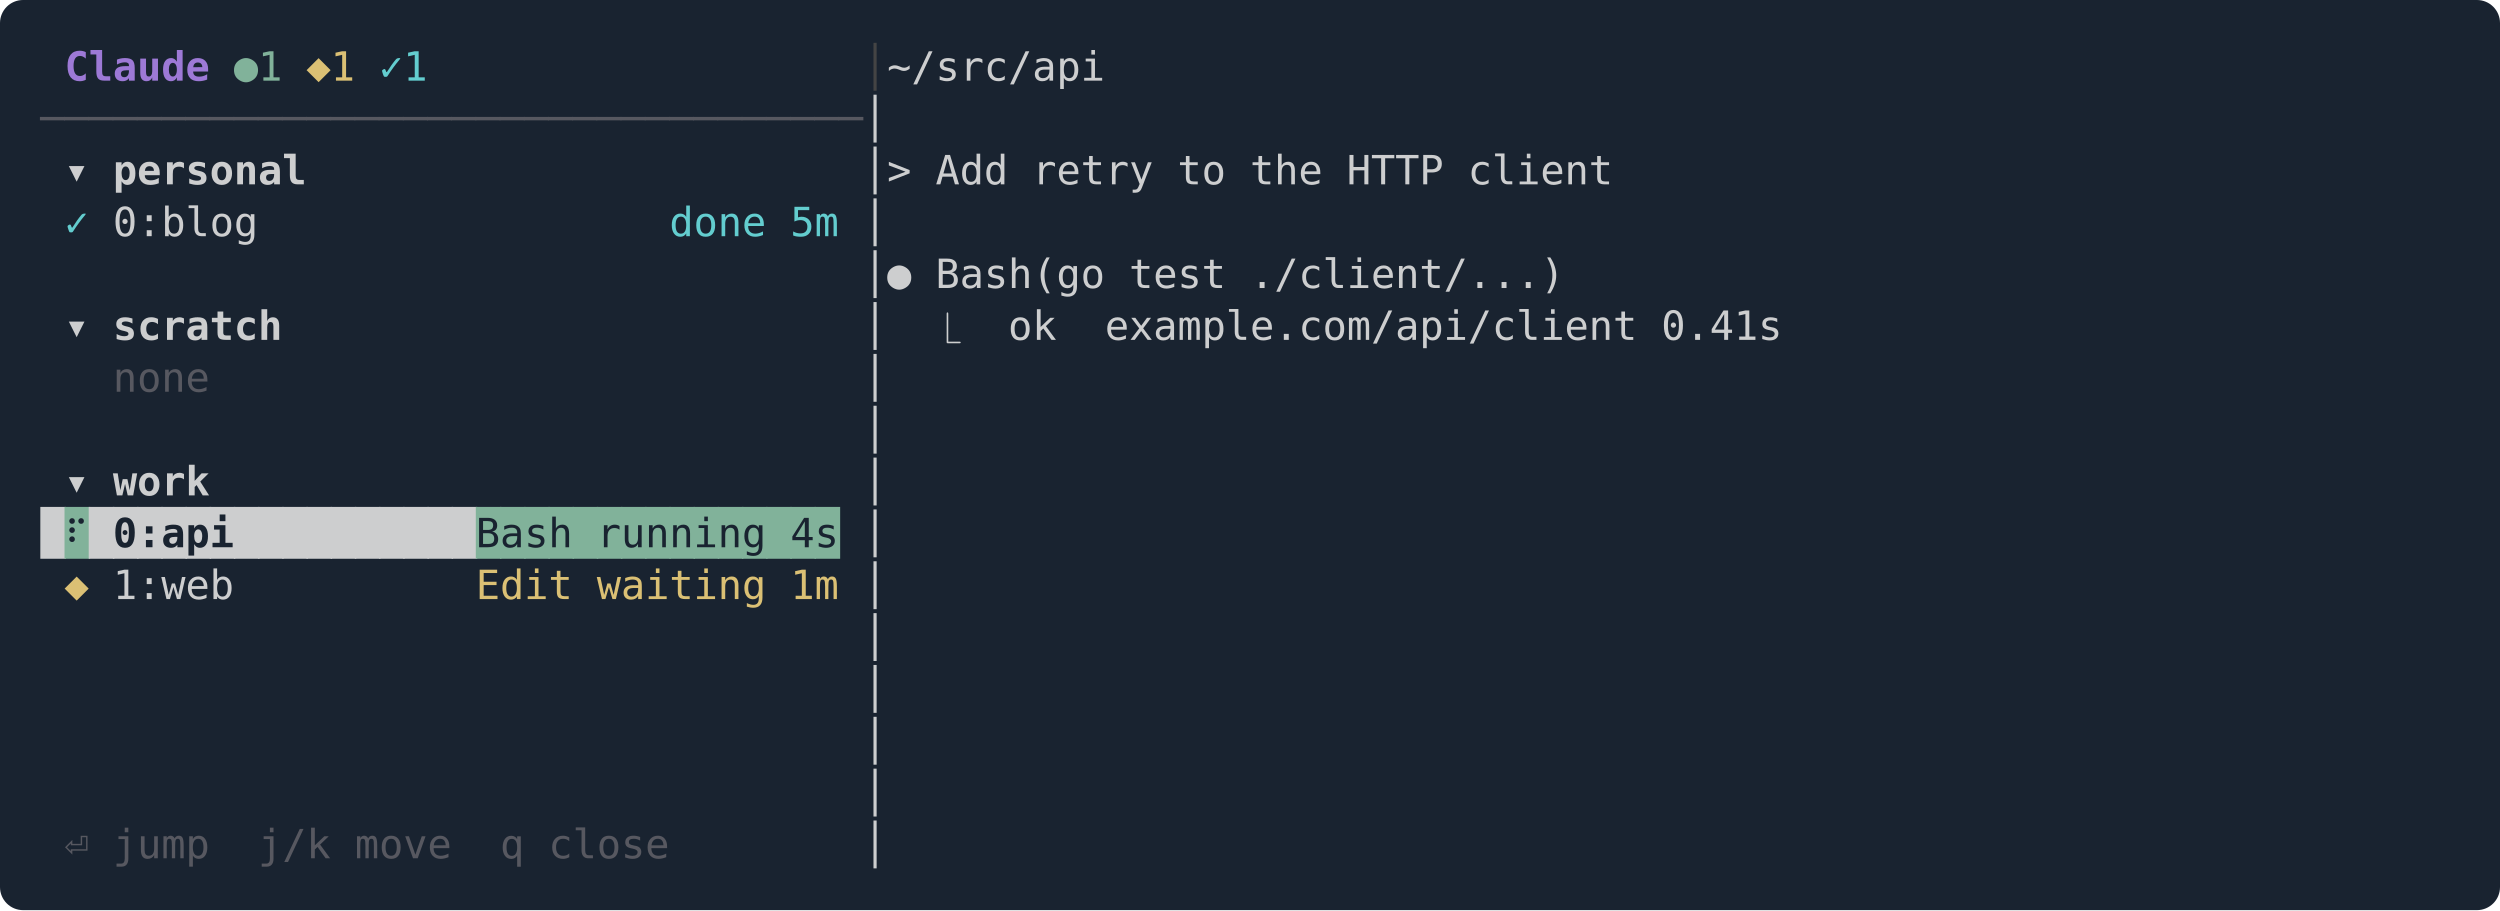
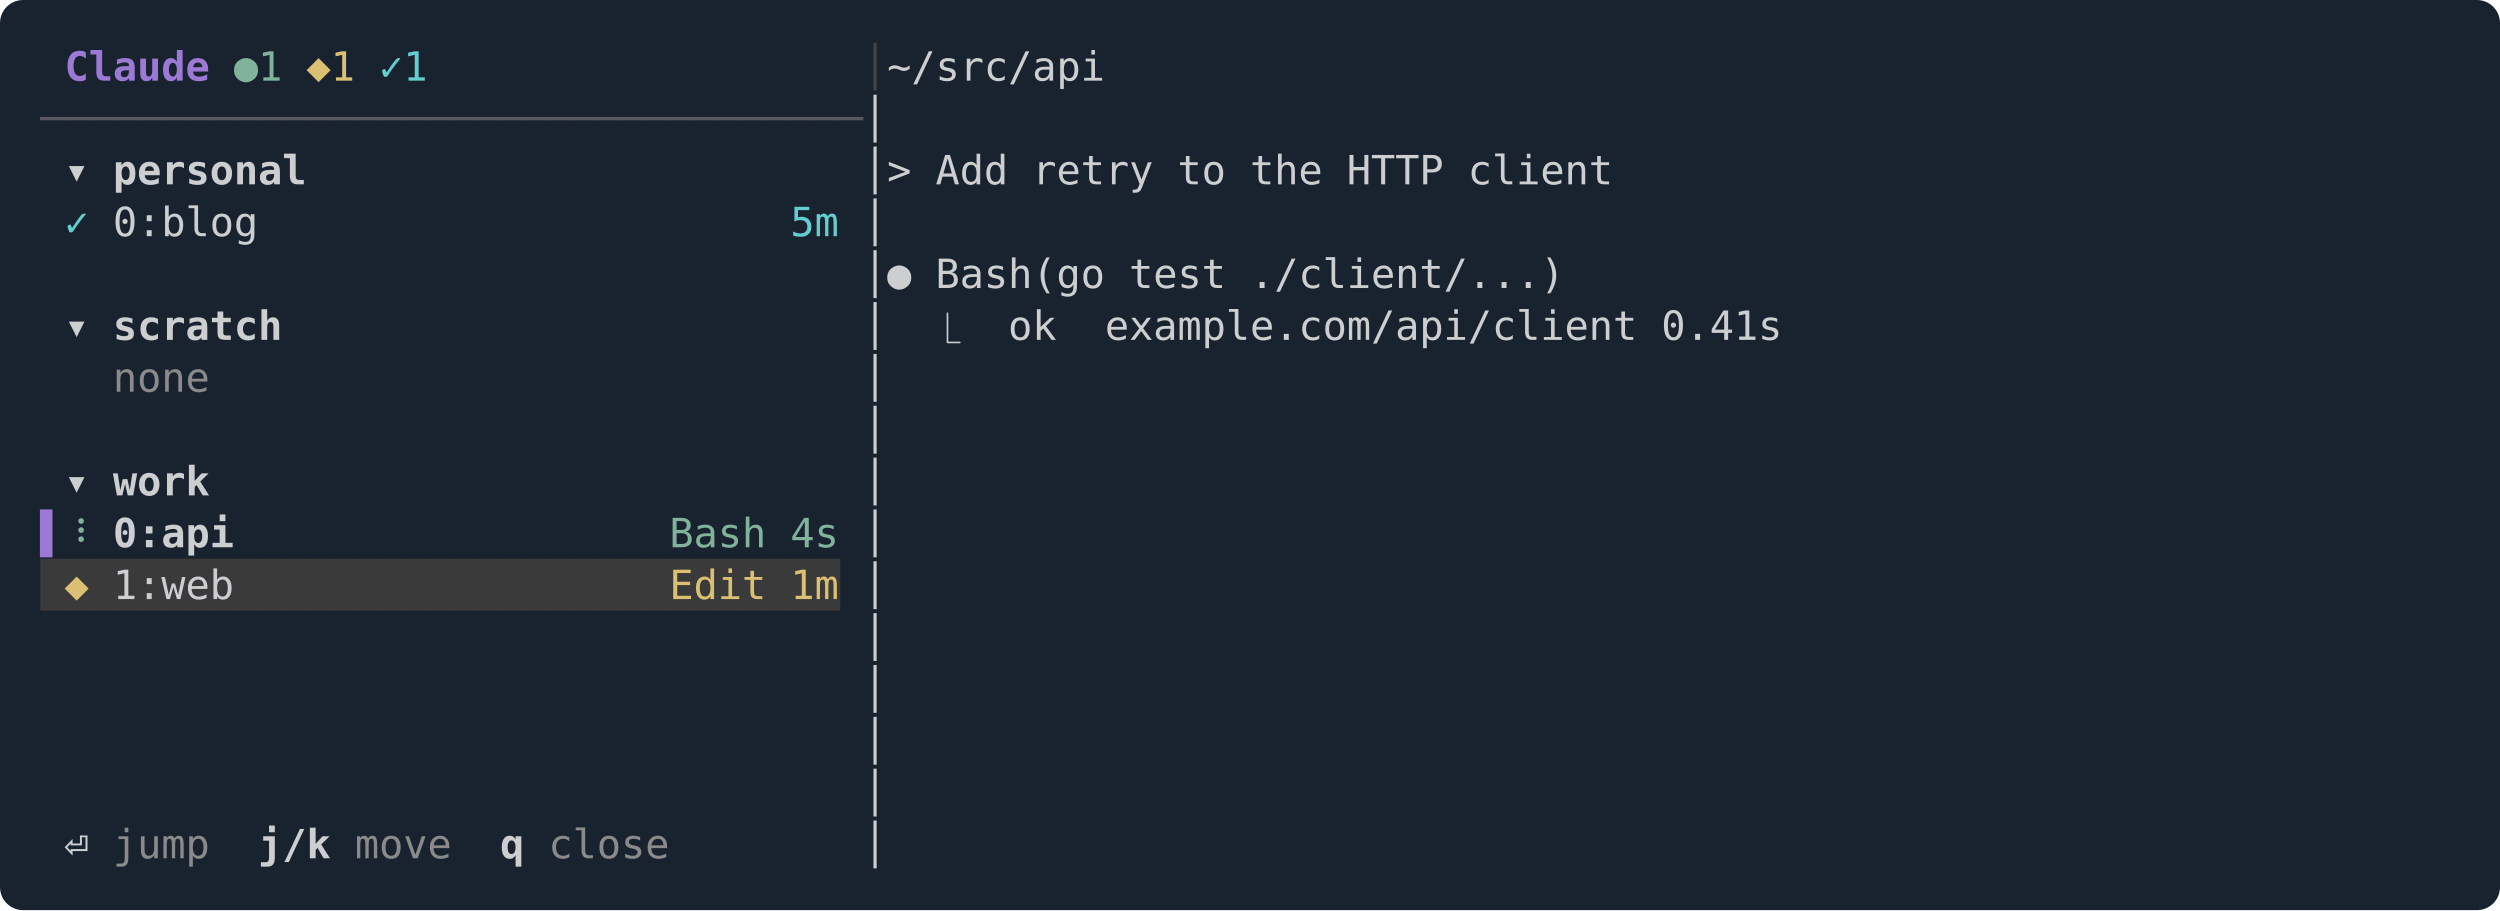
<svg xmlns="http://www.w3.org/2000/svg" width="868" height="316" font-family="Menlo, Monaco, 'DejaVu Sans Mono', monospace" font-size="14">
  <rect width="100%" height="100%" rx="8" fill="#192330" />
  <text x="22.4" y="28" fill="#9d79d6" font-weight="bold">C</text>
  <text x="30.8" y="28" fill="#9d79d6" font-weight="bold">l</text>
  <text x="39.2" y="28" fill="#9d79d6" font-weight="bold">a</text>
  <text x="47.6" y="28" fill="#9d79d6" font-weight="bold">u</text>
  <text x="56.0" y="28" fill="#9d79d6" font-weight="bold">d</text>
  <text x="64.4" y="28" fill="#9d79d6" font-weight="bold">e</text>
  <text x="81.2" y="28" fill="#81b29a">●</text>
  <text x="89.6" y="28" fill="#81b29a">1</text>
  <text x="106.4" y="28" fill="#dbc074">◆</text>
  <text x="114.8" y="28" fill="#dbc074">1</text>
  <text x="131.6" y="28" fill="#63cdcf">✓</text>
  <text x="140.0" y="28" fill="#63cdcf">1</text>
  <text x="299.6" y="28" fill="#444444">│</text>
  <text x="308.0" y="28" fill="#cdcecf">~</text>
  <text x="316.4" y="28" fill="#cdcecf">/</text>
  <text x="324.8" y="28" fill="#cdcecf">s</text>
  <text x="333.2" y="28" fill="#cdcecf">r</text>
  <text x="341.6" y="28" fill="#cdcecf">c</text>
  <text x="350.0" y="28" fill="#cdcecf">/</text>
  <text x="358.4" y="28" fill="#cdcecf">a</text>
  <text x="366.8" y="28" fill="#cdcecf">p</text>
  <text x="375.2" y="28" fill="#cdcecf">i</text>
  <text x="14.0" y="46" fill="#575860">─</text>
  <text x="22.4" y="46" fill="#575860">─</text>
  <text x="30.8" y="46" fill="#575860">─</text>
  <text x="39.2" y="46" fill="#575860">─</text>
  <text x="47.6" y="46" fill="#575860">─</text>
  <text x="56.0" y="46" fill="#575860">─</text>
  <text x="64.4" y="46" fill="#575860">─</text>
  <text x="72.8" y="46" fill="#575860">─</text>
  <text x="81.2" y="46" fill="#575860">─</text>
  <text x="89.6" y="46" fill="#575860">─</text>
  <text x="98.0" y="46" fill="#575860">─</text>
  <text x="106.4" y="46" fill="#575860">─</text>
  <text x="114.8" y="46" fill="#575860">─</text>
  <text x="123.2" y="46" fill="#575860">─</text>
  <text x="131.6" y="46" fill="#575860">─</text>
  <text x="140.0" y="46" fill="#575860">─</text>
  <text x="148.4" y="46" fill="#575860">─</text>
  <text x="156.8" y="46" fill="#575860">─</text>
  <text x="165.2" y="46" fill="#575860">─</text>
  <text x="173.6" y="46" fill="#575860">─</text>
  <text x="182.0" y="46" fill="#575860">─</text>
  <text x="190.4" y="46" fill="#575860">─</text>
  <text x="198.8" y="46" fill="#575860">─</text>
  <text x="207.2" y="46" fill="#575860">─</text>
  <text x="215.6" y="46" fill="#575860">─</text>
  <text x="224.0" y="46" fill="#575860">─</text>
  <text x="232.4" y="46" fill="#575860">─</text>
  <text x="240.8" y="46" fill="#575860">─</text>
  <text x="249.2" y="46" fill="#575860">─</text>
  <text x="257.6" y="46" fill="#575860">─</text>
  <text x="266.0" y="46" fill="#575860">─</text>
  <text x="274.4" y="46" fill="#575860">─</text>
  <text x="282.8" y="46" fill="#575860">─</text>
  <text x="291.2" y="46" fill="#575860">─</text>
  <text x="299.6" y="46" fill="#cdcecf">│</text>
  <text x="22.4" y="64" fill="#cdcecf" font-weight="bold">▾</text>
  <text x="39.2" y="64" fill="#cdcecf" font-weight="bold">p</text>
  <text x="47.6" y="64" fill="#cdcecf" font-weight="bold">e</text>
  <text x="56.0" y="64" fill="#cdcecf" font-weight="bold">r</text>
  <text x="64.4" y="64" fill="#cdcecf" font-weight="bold">s</text>
  <text x="72.8" y="64" fill="#cdcecf" font-weight="bold">o</text>
  <text x="81.2" y="64" fill="#cdcecf" font-weight="bold">n</text>
  <text x="89.6" y="64" fill="#cdcecf" font-weight="bold">a</text>
  <text x="98.0" y="64" fill="#cdcecf" font-weight="bold">l</text>
  <text x="299.6" y="64" fill="#cdcecf">│</text>
  <text x="308.0" y="64" fill="#cdcecf">&gt;</text>
  <text x="324.8" y="64" fill="#cdcecf">A</text>
  <text x="333.2" y="64" fill="#cdcecf">d</text>
  <text x="341.6" y="64" fill="#cdcecf">d</text>
  <text x="358.4" y="64" fill="#cdcecf">r</text>
  <text x="366.8" y="64" fill="#cdcecf">e</text>
  <text x="375.2" y="64" fill="#cdcecf">t</text>
  <text x="383.6" y="64" fill="#cdcecf">r</text>
  <text x="392.0" y="64" fill="#cdcecf">y</text>
  <text x="408.8" y="64" fill="#cdcecf">t</text>
  <text x="417.2" y="64" fill="#cdcecf">o</text>
  <text x="434.0" y="64" fill="#cdcecf">t</text>
  <text x="442.4" y="64" fill="#cdcecf">h</text>
  <text x="450.8" y="64" fill="#cdcecf">e</text>
  <text x="467.6" y="64" fill="#cdcecf">H</text>
  <text x="476.0" y="64" fill="#cdcecf">T</text>
  <text x="484.4" y="64" fill="#cdcecf">T</text>
  <text x="492.8" y="64" fill="#cdcecf">P</text>
  <text x="509.6" y="64" fill="#cdcecf">c</text>
  <text x="518.0" y="64" fill="#cdcecf">l</text>
  <text x="526.4" y="64" fill="#cdcecf">i</text>
  <text x="534.8" y="64" fill="#cdcecf">e</text>
  <text x="543.2" y="64" fill="#cdcecf">n</text>
  <text x="551.6" y="64" fill="#cdcecf">t</text>
  <text x="22.4" y="82" fill="#63cdcf">✓</text>
  <text x="39.2" y="82" fill="#cdcecf">0</text>
  <text x="47.6" y="82" fill="#cdcecf">:</text>
  <text x="56.0" y="82" fill="#cdcecf">b</text>
  <text x="64.4" y="82" fill="#cdcecf">l</text>
  <text x="72.8" y="82" fill="#cdcecf">o</text>
  <text x="81.2" y="82" fill="#cdcecf">g</text>
-   <text x="232.4" y="82" fill="#63cdcf">d</text>
-   <text x="240.8" y="82" fill="#63cdcf">o</text>
-   <text x="249.2" y="82" fill="#63cdcf">n</text>
-   <text x="257.6" y="82" fill="#63cdcf">e</text>
  <text x="274.4" y="82" fill="#63cdcf">5</text>
  <text x="282.8" y="82" fill="#63cdcf">m</text>
  <text x="299.6" y="82" fill="#cdcecf">│</text>
  <text x="299.6" y="100" fill="#cdcecf">│</text>
  <text x="308.0" y="100" fill="#cdcecf">●</text>
  <text x="324.8" y="100" fill="#cdcecf">B</text>
  <text x="333.2" y="100" fill="#cdcecf">a</text>
  <text x="341.6" y="100" fill="#cdcecf">s</text>
  <text x="350.0" y="100" fill="#cdcecf">h</text>
  <text x="358.4" y="100" fill="#cdcecf">(</text>
  <text x="366.8" y="100" fill="#cdcecf">g</text>
  <text x="375.2" y="100" fill="#cdcecf">o</text>
  <text x="392.0" y="100" fill="#cdcecf">t</text>
  <text x="400.4" y="100" fill="#cdcecf">e</text>
  <text x="408.8" y="100" fill="#cdcecf">s</text>
  <text x="417.2" y="100" fill="#cdcecf">t</text>
  <text x="434.0" y="100" fill="#cdcecf">.</text>
  <text x="442.4" y="100" fill="#cdcecf">/</text>
  <text x="450.8" y="100" fill="#cdcecf">c</text>
  <text x="459.2" y="100" fill="#cdcecf">l</text>
  <text x="467.6" y="100" fill="#cdcecf">i</text>
  <text x="476.0" y="100" fill="#cdcecf">e</text>
  <text x="484.4" y="100" fill="#cdcecf">n</text>
  <text x="492.8" y="100" fill="#cdcecf">t</text>
  <text x="501.2" y="100" fill="#cdcecf">/</text>
  <text x="509.6" y="100" fill="#cdcecf">.</text>
  <text x="518.0" y="100" fill="#cdcecf">.</text>
  <text x="526.4" y="100" fill="#cdcecf">.</text>
  <text x="534.8" y="100" fill="#cdcecf">)</text>
  <text x="22.4" y="118" fill="#cdcecf" font-weight="bold">▾</text>
  <text x="39.2" y="118" fill="#cdcecf" font-weight="bold">s</text>
  <text x="47.6" y="118" fill="#cdcecf" font-weight="bold">c</text>
  <text x="56.0" y="118" fill="#cdcecf" font-weight="bold">r</text>
  <text x="64.4" y="118" fill="#cdcecf" font-weight="bold">a</text>
  <text x="72.8" y="118" fill="#cdcecf" font-weight="bold">t</text>
  <text x="81.2" y="118" fill="#cdcecf" font-weight="bold">c</text>
  <text x="89.6" y="118" fill="#cdcecf" font-weight="bold">h</text>
  <text x="299.6" y="118" fill="#cdcecf">│</text>
  <text x="324.8" y="118" fill="#cdcecf">⎿</text>
  <text x="350.0" y="118" fill="#cdcecf">o</text>
  <text x="358.4" y="118" fill="#cdcecf">k</text>
  <text x="383.6" y="118" fill="#cdcecf">e</text>
  <text x="392.0" y="118" fill="#cdcecf">x</text>
  <text x="400.4" y="118" fill="#cdcecf">a</text>
  <text x="408.8" y="118" fill="#cdcecf">m</text>
  <text x="417.2" y="118" fill="#cdcecf">p</text>
  <text x="425.6" y="118" fill="#cdcecf">l</text>
  <text x="434.0" y="118" fill="#cdcecf">e</text>
  <text x="442.4" y="118" fill="#cdcecf">.</text>
  <text x="450.8" y="118" fill="#cdcecf">c</text>
  <text x="459.2" y="118" fill="#cdcecf">o</text>
  <text x="467.6" y="118" fill="#cdcecf">m</text>
  <text x="476.0" y="118" fill="#cdcecf">/</text>
  <text x="484.4" y="118" fill="#cdcecf">a</text>
  <text x="492.8" y="118" fill="#cdcecf">p</text>
  <text x="501.2" y="118" fill="#cdcecf">i</text>
  <text x="509.6" y="118" fill="#cdcecf">/</text>
  <text x="518.0" y="118" fill="#cdcecf">c</text>
  <text x="526.4" y="118" fill="#cdcecf">l</text>
  <text x="534.8" y="118" fill="#cdcecf">i</text>
  <text x="543.2" y="118" fill="#cdcecf">e</text>
  <text x="551.6" y="118" fill="#cdcecf">n</text>
  <text x="560.0" y="118" fill="#cdcecf">t</text>
  <text x="576.8" y="118" fill="#cdcecf">0</text>
  <text x="585.2" y="118" fill="#cdcecf">.</text>
  <text x="593.6" y="118" fill="#cdcecf">4</text>
  <text x="602.0" y="118" fill="#cdcecf">1</text>
  <text x="610.4" y="118" fill="#cdcecf">s</text>
-   <text x="39.2" y="136" fill="#575860">n</text>
-   <text x="47.6" y="136" fill="#575860">o</text>
-   <text x="56.0" y="136" fill="#575860">n</text>
-   <text x="64.4" y="136" fill="#575860">e</text>
+   <text x="39.2" y="136" fill="#8a8a8a">n</text>
+   <text x="47.6" y="136" fill="#8a8a8a">o</text>
+   <text x="56.0" y="136" fill="#8a8a8a">n</text>
+   <text x="64.4" y="136" fill="#8a8a8a">e</text>
  <text x="299.6" y="136" fill="#cdcecf">│</text>
  <text x="299.6" y="154" fill="#cdcecf">│</text>
  <text x="22.4" y="172" fill="#cdcecf" font-weight="bold">▾</text>
  <text x="39.2" y="172" fill="#cdcecf" font-weight="bold">w</text>
  <text x="47.6" y="172" fill="#cdcecf" font-weight="bold">o</text>
  <text x="56.0" y="172" fill="#cdcecf" font-weight="bold">r</text>
  <text x="64.4" y="172" fill="#cdcecf" font-weight="bold">k</text>
  <text x="299.6" y="172" fill="#cdcecf">│</text>
-   <rect x="14.0" y="176" width="8.9" height="18" fill="#cdcecf" />
-   <rect x="22.4" y="176" width="8.9" height="18" fill="#81b29a" />
-   <text x="22.4" y="190" fill="#192330">⠏</text>
-   <rect x="30.8" y="176" width="8.9" height="18" fill="#cdcecf" />
-   <rect x="39.2" y="176" width="8.9" height="18" fill="#cdcecf" />
-   <text x="39.2" y="190" fill="#192330" font-weight="bold">0</text>
-   <rect x="47.6" y="176" width="8.9" height="18" fill="#cdcecf" />
-   <text x="47.6" y="190" fill="#192330" font-weight="bold">:</text>
-   <rect x="56.0" y="176" width="8.9" height="18" fill="#cdcecf" />
-   <text x="56.0" y="190" fill="#192330" font-weight="bold">a</text>
-   <rect x="64.4" y="176" width="8.9" height="18" fill="#cdcecf" />
-   <text x="64.4" y="190" fill="#192330" font-weight="bold">p</text>
-   <rect x="72.8" y="176" width="8.9" height="18" fill="#cdcecf" />
-   <text x="72.8" y="190" fill="#192330" font-weight="bold">i</text>
-   <rect x="81.2" y="176" width="8.9" height="18" fill="#cdcecf" />
-   <rect x="89.6" y="176" width="8.9" height="18" fill="#cdcecf" />
-   <rect x="98.0" y="176" width="8.9" height="18" fill="#cdcecf" />
-   <rect x="106.4" y="176" width="8.9" height="18" fill="#cdcecf" />
-   <rect x="114.8" y="176" width="8.9" height="18" fill="#cdcecf" />
-   <rect x="123.2" y="176" width="8.9" height="18" fill="#cdcecf" />
-   <rect x="131.6" y="176" width="8.9" height="18" fill="#cdcecf" />
-   <rect x="140.0" y="176" width="8.9" height="18" fill="#cdcecf" />
-   <rect x="148.4" y="176" width="8.9" height="18" fill="#cdcecf" />
-   <rect x="156.8" y="176" width="8.9" height="18" fill="#cdcecf" />
-   <rect x="165.2" y="176" width="8.9" height="18" fill="#81b29a" />
-   <text x="165.2" y="190" fill="#192330">B</text>
-   <rect x="173.6" y="176" width="8.9" height="18" fill="#81b29a" />
-   <text x="173.6" y="190" fill="#192330">a</text>
-   <rect x="182.0" y="176" width="8.9" height="18" fill="#81b29a" />
-   <text x="182.0" y="190" fill="#192330">s</text>
-   <rect x="190.4" y="176" width="8.9" height="18" fill="#81b29a" />
-   <text x="190.4" y="190" fill="#192330">h</text>
-   <rect x="198.8" y="176" width="8.9" height="18" fill="#81b29a" />
-   <rect x="207.2" y="176" width="8.9" height="18" fill="#81b29a" />
-   <text x="207.2" y="190" fill="#192330">r</text>
-   <rect x="215.6" y="176" width="8.9" height="18" fill="#81b29a" />
-   <text x="215.6" y="190" fill="#192330">u</text>
-   <rect x="224.0" y="176" width="8.9" height="18" fill="#81b29a" />
-   <text x="224.0" y="190" fill="#192330">n</text>
-   <rect x="232.4" y="176" width="8.9" height="18" fill="#81b29a" />
-   <text x="232.4" y="190" fill="#192330">n</text>
-   <rect x="240.8" y="176" width="8.9" height="18" fill="#81b29a" />
-   <text x="240.8" y="190" fill="#192330">i</text>
-   <rect x="249.2" y="176" width="8.9" height="18" fill="#81b29a" />
-   <text x="249.2" y="190" fill="#192330">n</text>
-   <rect x="257.6" y="176" width="8.9" height="18" fill="#81b29a" />
-   <text x="257.6" y="190" fill="#192330">g</text>
-   <rect x="266.0" y="176" width="8.9" height="18" fill="#81b29a" />
-   <rect x="274.4" y="176" width="8.9" height="18" fill="#81b29a" />
-   <text x="274.4" y="190" fill="#192330">4</text>
-   <rect x="282.8" y="176" width="8.9" height="18" fill="#81b29a" />
-   <text x="282.8" y="190" fill="#192330">s</text>
+   <text x="14.0" y="190" fill="#9d79d6">▌</text>
+   <text x="22.4" y="190" fill="#81b29a">⠸</text>
+   <text x="39.2" y="190" fill="#cdcecf" font-weight="bold">0</text>
+   <text x="47.6" y="190" fill="#cdcecf" font-weight="bold">:</text>
+   <text x="56.0" y="190" fill="#cdcecf" font-weight="bold">a</text>
+   <text x="64.4" y="190" fill="#cdcecf" font-weight="bold">p</text>
+   <text x="72.8" y="190" fill="#cdcecf" font-weight="bold">i</text>
+   <text x="232.4" y="190" fill="#81b29a">B</text>
+   <text x="240.8" y="190" fill="#81b29a">a</text>
+   <text x="249.2" y="190" fill="#81b29a">s</text>
+   <text x="257.6" y="190" fill="#81b29a">h</text>
+   <text x="274.4" y="190" fill="#81b29a">4</text>
+   <text x="282.8" y="190" fill="#81b29a">s</text>
  <text x="299.6" y="190" fill="#cdcecf">│</text>
+   <rect x="14.0" y="194" width="8.9" height="18" fill="#3a3a3a" />
+   <rect x="22.4" y="194" width="8.9" height="18" fill="#3a3a3a" />
  <text x="22.4" y="208" fill="#dbc074" font-weight="bold">◆</text>
+   <rect x="30.8" y="194" width="8.9" height="18" fill="#3a3a3a" />
+   <rect x="39.2" y="194" width="8.9" height="18" fill="#3a3a3a" />
  <text x="39.2" y="208" fill="#cdcecf">1</text>
+   <rect x="47.6" y="194" width="8.9" height="18" fill="#3a3a3a" />
  <text x="47.6" y="208" fill="#cdcecf">:</text>
+   <rect x="56.0" y="194" width="8.9" height="18" fill="#3a3a3a" />
  <text x="56.0" y="208" fill="#cdcecf">w</text>
+   <rect x="64.4" y="194" width="8.9" height="18" fill="#3a3a3a" />
  <text x="64.4" y="208" fill="#cdcecf">e</text>
+   <rect x="72.8" y="194" width="8.9" height="18" fill="#3a3a3a" />
  <text x="72.8" y="208" fill="#cdcecf">b</text>
-   <text x="165.2" y="208" fill="#dbc074">E</text>
-   <text x="173.6" y="208" fill="#dbc074">d</text>
-   <text x="182.0" y="208" fill="#dbc074">i</text>
-   <text x="190.4" y="208" fill="#dbc074">t</text>
-   <text x="207.2" y="208" fill="#dbc074">w</text>
-   <text x="215.6" y="208" fill="#dbc074">a</text>
-   <text x="224.0" y="208" fill="#dbc074">i</text>
-   <text x="232.4" y="208" fill="#dbc074">t</text>
-   <text x="240.8" y="208" fill="#dbc074">i</text>
-   <text x="249.2" y="208" fill="#dbc074">n</text>
-   <text x="257.6" y="208" fill="#dbc074">g</text>
+   <rect x="81.2" y="194" width="8.9" height="18" fill="#3a3a3a" />
+   <rect x="89.6" y="194" width="8.9" height="18" fill="#3a3a3a" />
+   <rect x="98.0" y="194" width="8.9" height="18" fill="#3a3a3a" />
+   <rect x="106.4" y="194" width="8.9" height="18" fill="#3a3a3a" />
+   <rect x="114.8" y="194" width="8.9" height="18" fill="#3a3a3a" />
+   <rect x="123.2" y="194" width="8.9" height="18" fill="#3a3a3a" />
+   <rect x="131.6" y="194" width="8.9" height="18" fill="#3a3a3a" />
+   <rect x="140.0" y="194" width="8.9" height="18" fill="#3a3a3a" />
+   <rect x="148.4" y="194" width="8.9" height="18" fill="#3a3a3a" />
+   <rect x="156.8" y="194" width="8.9" height="18" fill="#3a3a3a" />
+   <rect x="165.2" y="194" width="8.9" height="18" fill="#3a3a3a" />
+   <rect x="173.6" y="194" width="8.9" height="18" fill="#3a3a3a" />
+   <rect x="182.0" y="194" width="8.9" height="18" fill="#3a3a3a" />
+   <rect x="190.4" y="194" width="8.9" height="18" fill="#3a3a3a" />
+   <rect x="198.8" y="194" width="8.9" height="18" fill="#3a3a3a" />
+   <rect x="207.2" y="194" width="8.9" height="18" fill="#3a3a3a" />
+   <rect x="215.6" y="194" width="8.9" height="18" fill="#3a3a3a" />
+   <rect x="224.0" y="194" width="8.9" height="18" fill="#3a3a3a" />
+   <rect x="232.4" y="194" width="8.9" height="18" fill="#3a3a3a" />
+   <text x="232.4" y="208" fill="#dbc074">E</text>
+   <rect x="240.8" y="194" width="8.9" height="18" fill="#3a3a3a" />
+   <text x="240.8" y="208" fill="#dbc074">d</text>
+   <rect x="249.2" y="194" width="8.9" height="18" fill="#3a3a3a" />
+   <text x="249.2" y="208" fill="#dbc074">i</text>
+   <rect x="257.6" y="194" width="8.9" height="18" fill="#3a3a3a" />
+   <text x="257.6" y="208" fill="#dbc074">t</text>
+   <rect x="266.0" y="194" width="8.9" height="18" fill="#3a3a3a" />
+   <rect x="274.4" y="194" width="8.9" height="18" fill="#3a3a3a" />
  <text x="274.4" y="208" fill="#dbc074">1</text>
+   <rect x="282.8" y="194" width="8.9" height="18" fill="#3a3a3a" />
  <text x="282.8" y="208" fill="#dbc074">m</text>
  <text x="299.6" y="208" fill="#cdcecf">│</text>
  <text x="299.6" y="226" fill="#cdcecf">│</text>
  <text x="299.6" y="244" fill="#cdcecf">│</text>
  <text x="299.6" y="262" fill="#cdcecf">│</text>
  <text x="299.6" y="280" fill="#cdcecf">│</text>
-   <text x="22.4" y="298" fill="#575860">⏎</text>
-   <text x="39.2" y="298" fill="#575860">j</text>
-   <text x="47.6" y="298" fill="#575860">u</text>
-   <text x="56.0" y="298" fill="#575860">m</text>
-   <text x="64.4" y="298" fill="#575860">p</text>
-   <text x="89.6" y="298" fill="#575860">j</text>
-   <text x="98.0" y="298" fill="#575860">/</text>
-   <text x="106.4" y="298" fill="#575860">k</text>
-   <text x="123.2" y="298" fill="#575860">m</text>
-   <text x="131.6" y="298" fill="#575860">o</text>
-   <text x="140.0" y="298" fill="#575860">v</text>
-   <text x="148.4" y="298" fill="#575860">e</text>
-   <text x="173.6" y="298" fill="#575860">q</text>
-   <text x="190.4" y="298" fill="#575860">c</text>
-   <text x="198.8" y="298" fill="#575860">l</text>
-   <text x="207.2" y="298" fill="#575860">o</text>
-   <text x="215.6" y="298" fill="#575860">s</text>
-   <text x="224.0" y="298" fill="#575860">e</text>
+   <text x="22.4" y="298" fill="#cdcecf" font-weight="bold">⏎</text>
+   <text x="39.2" y="298" fill="#8a8a8a">j</text>
+   <text x="47.6" y="298" fill="#8a8a8a">u</text>
+   <text x="56.0" y="298" fill="#8a8a8a">m</text>
+   <text x="64.4" y="298" fill="#8a8a8a">p</text>
+   <text x="89.6" y="298" fill="#cdcecf" font-weight="bold">j</text>
+   <text x="98.0" y="298" fill="#cdcecf" font-weight="bold">/</text>
+   <text x="106.4" y="298" fill="#cdcecf" font-weight="bold">k</text>
+   <text x="123.2" y="298" fill="#8a8a8a">m</text>
+   <text x="131.6" y="298" fill="#8a8a8a">o</text>
+   <text x="140.0" y="298" fill="#8a8a8a">v</text>
+   <text x="148.4" y="298" fill="#8a8a8a">e</text>
+   <text x="173.6" y="298" fill="#cdcecf" font-weight="bold">q</text>
+   <text x="190.4" y="298" fill="#8a8a8a">c</text>
+   <text x="198.8" y="298" fill="#8a8a8a">l</text>
+   <text x="207.2" y="298" fill="#8a8a8a">o</text>
+   <text x="215.6" y="298" fill="#8a8a8a">s</text>
+   <text x="224.0" y="298" fill="#8a8a8a">e</text>
  <text x="299.6" y="298" fill="#cdcecf">│</text>
</svg>
